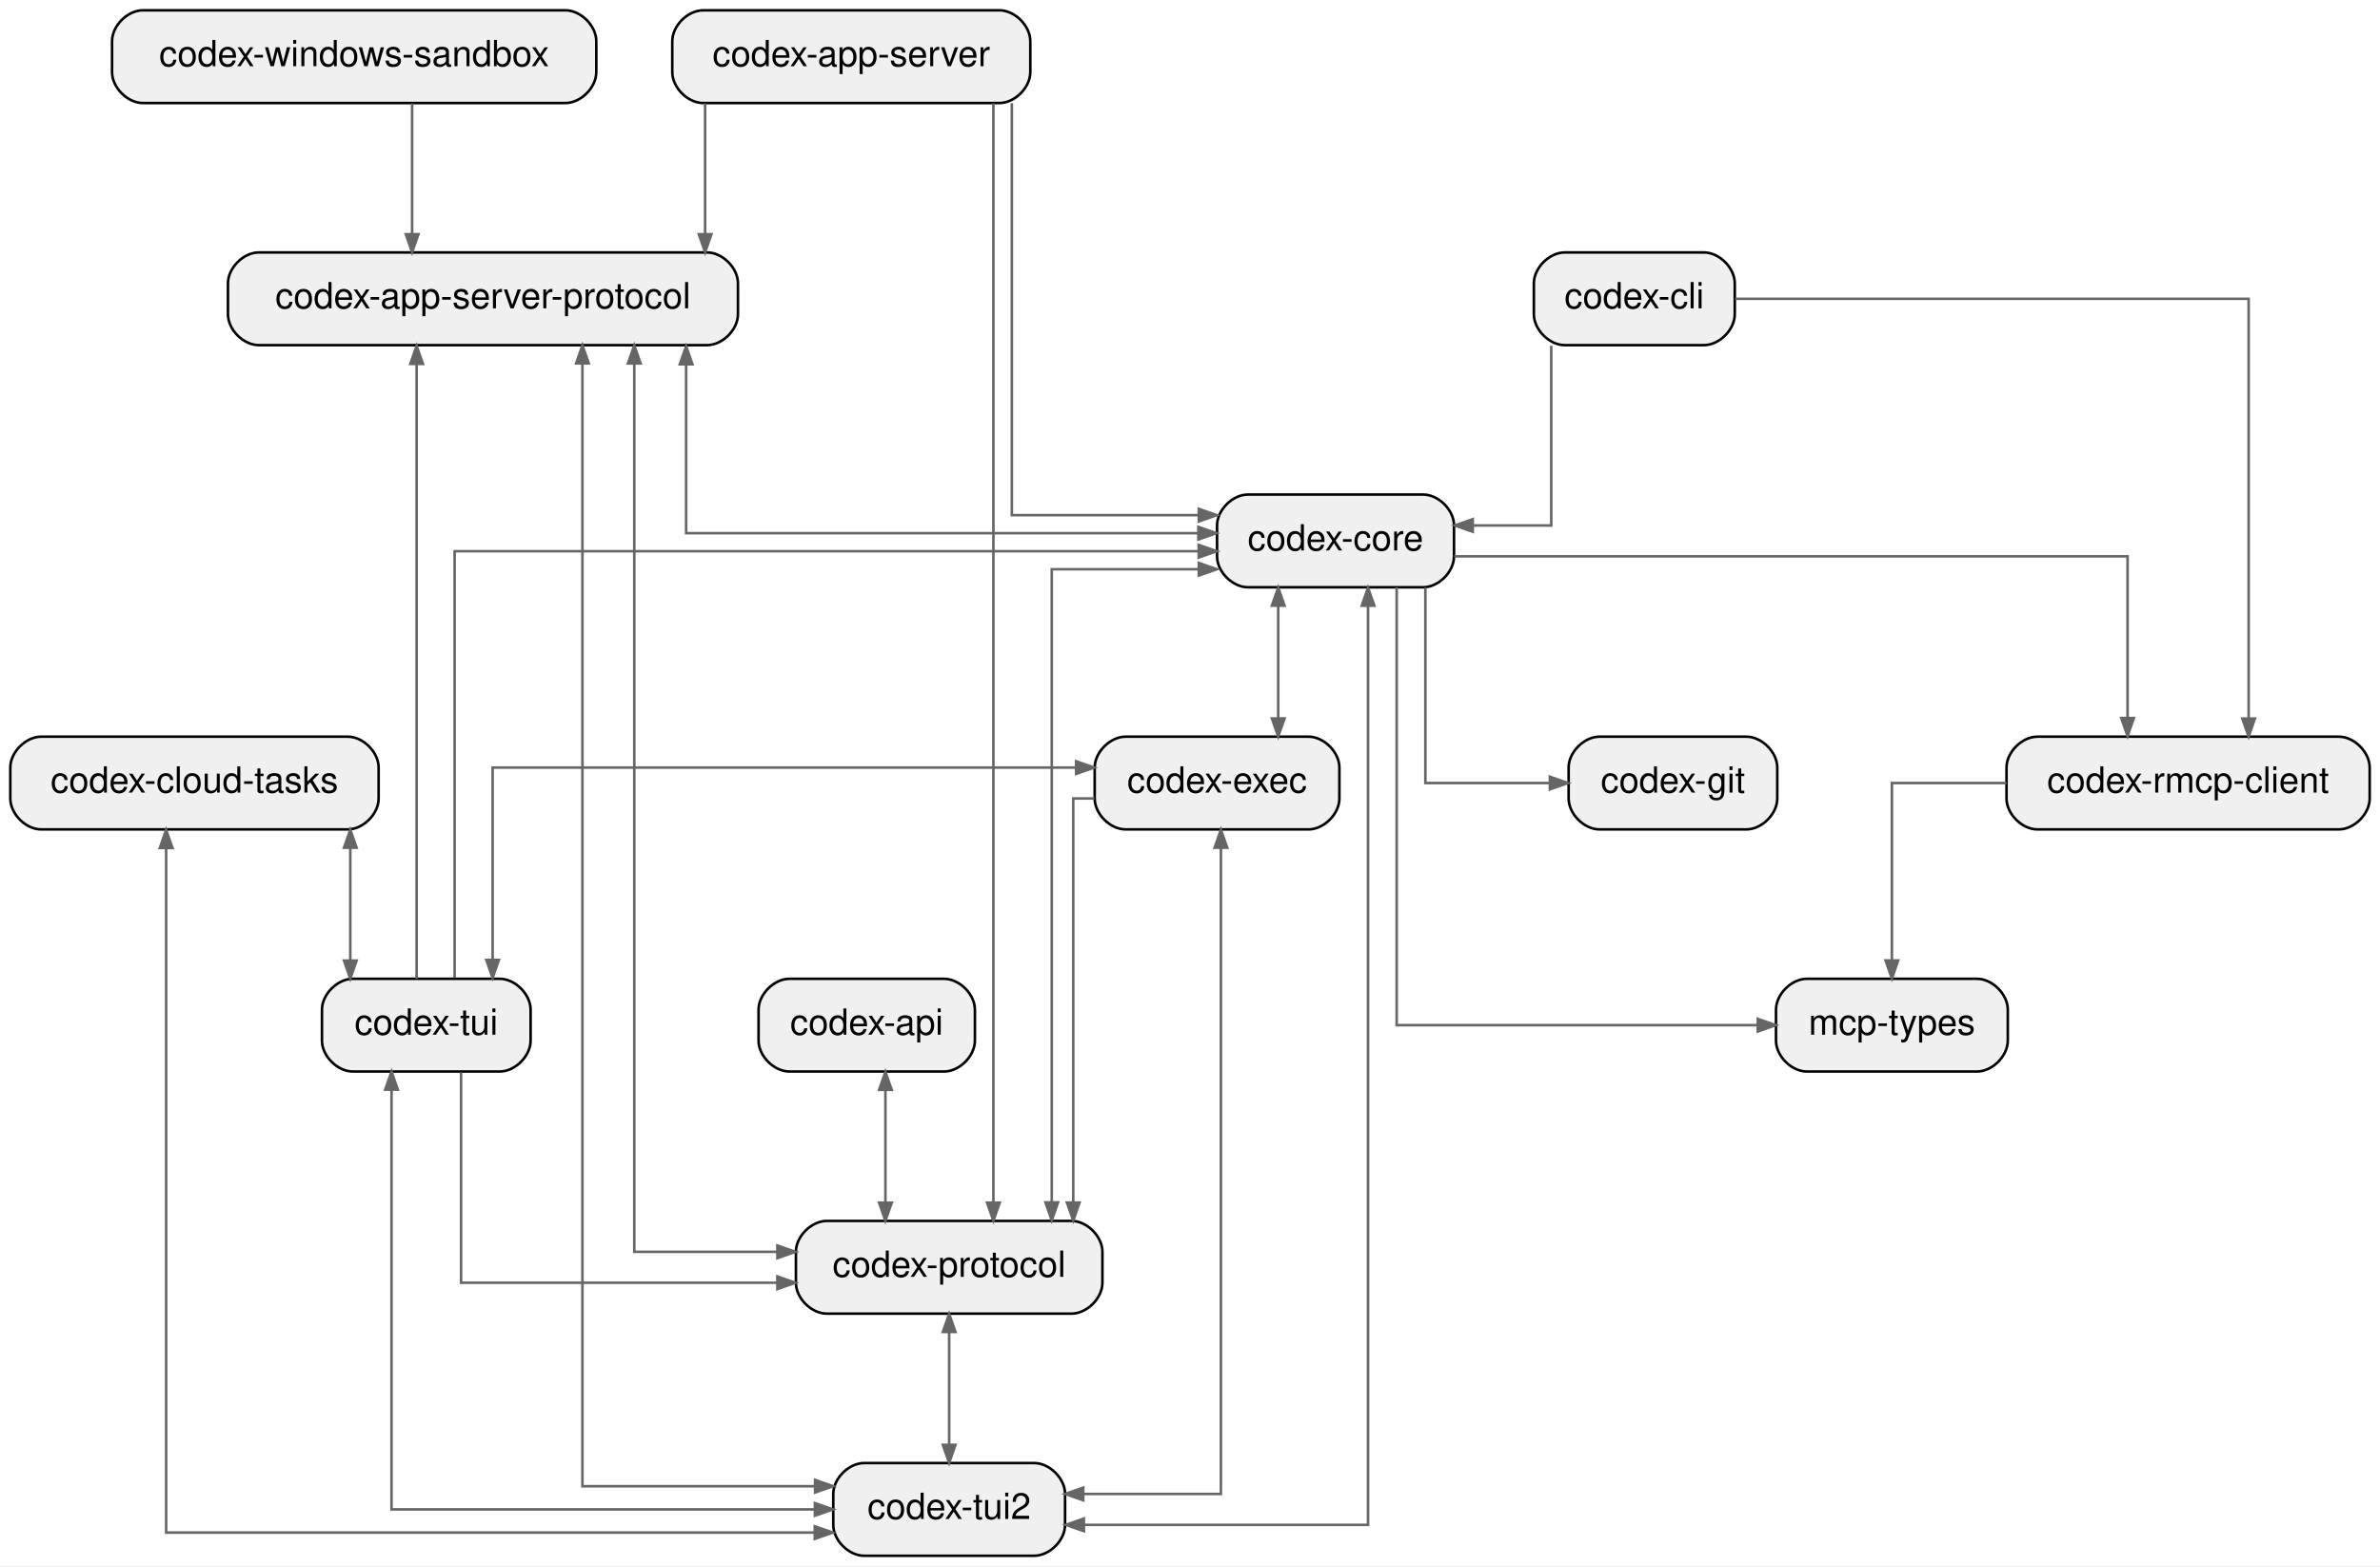
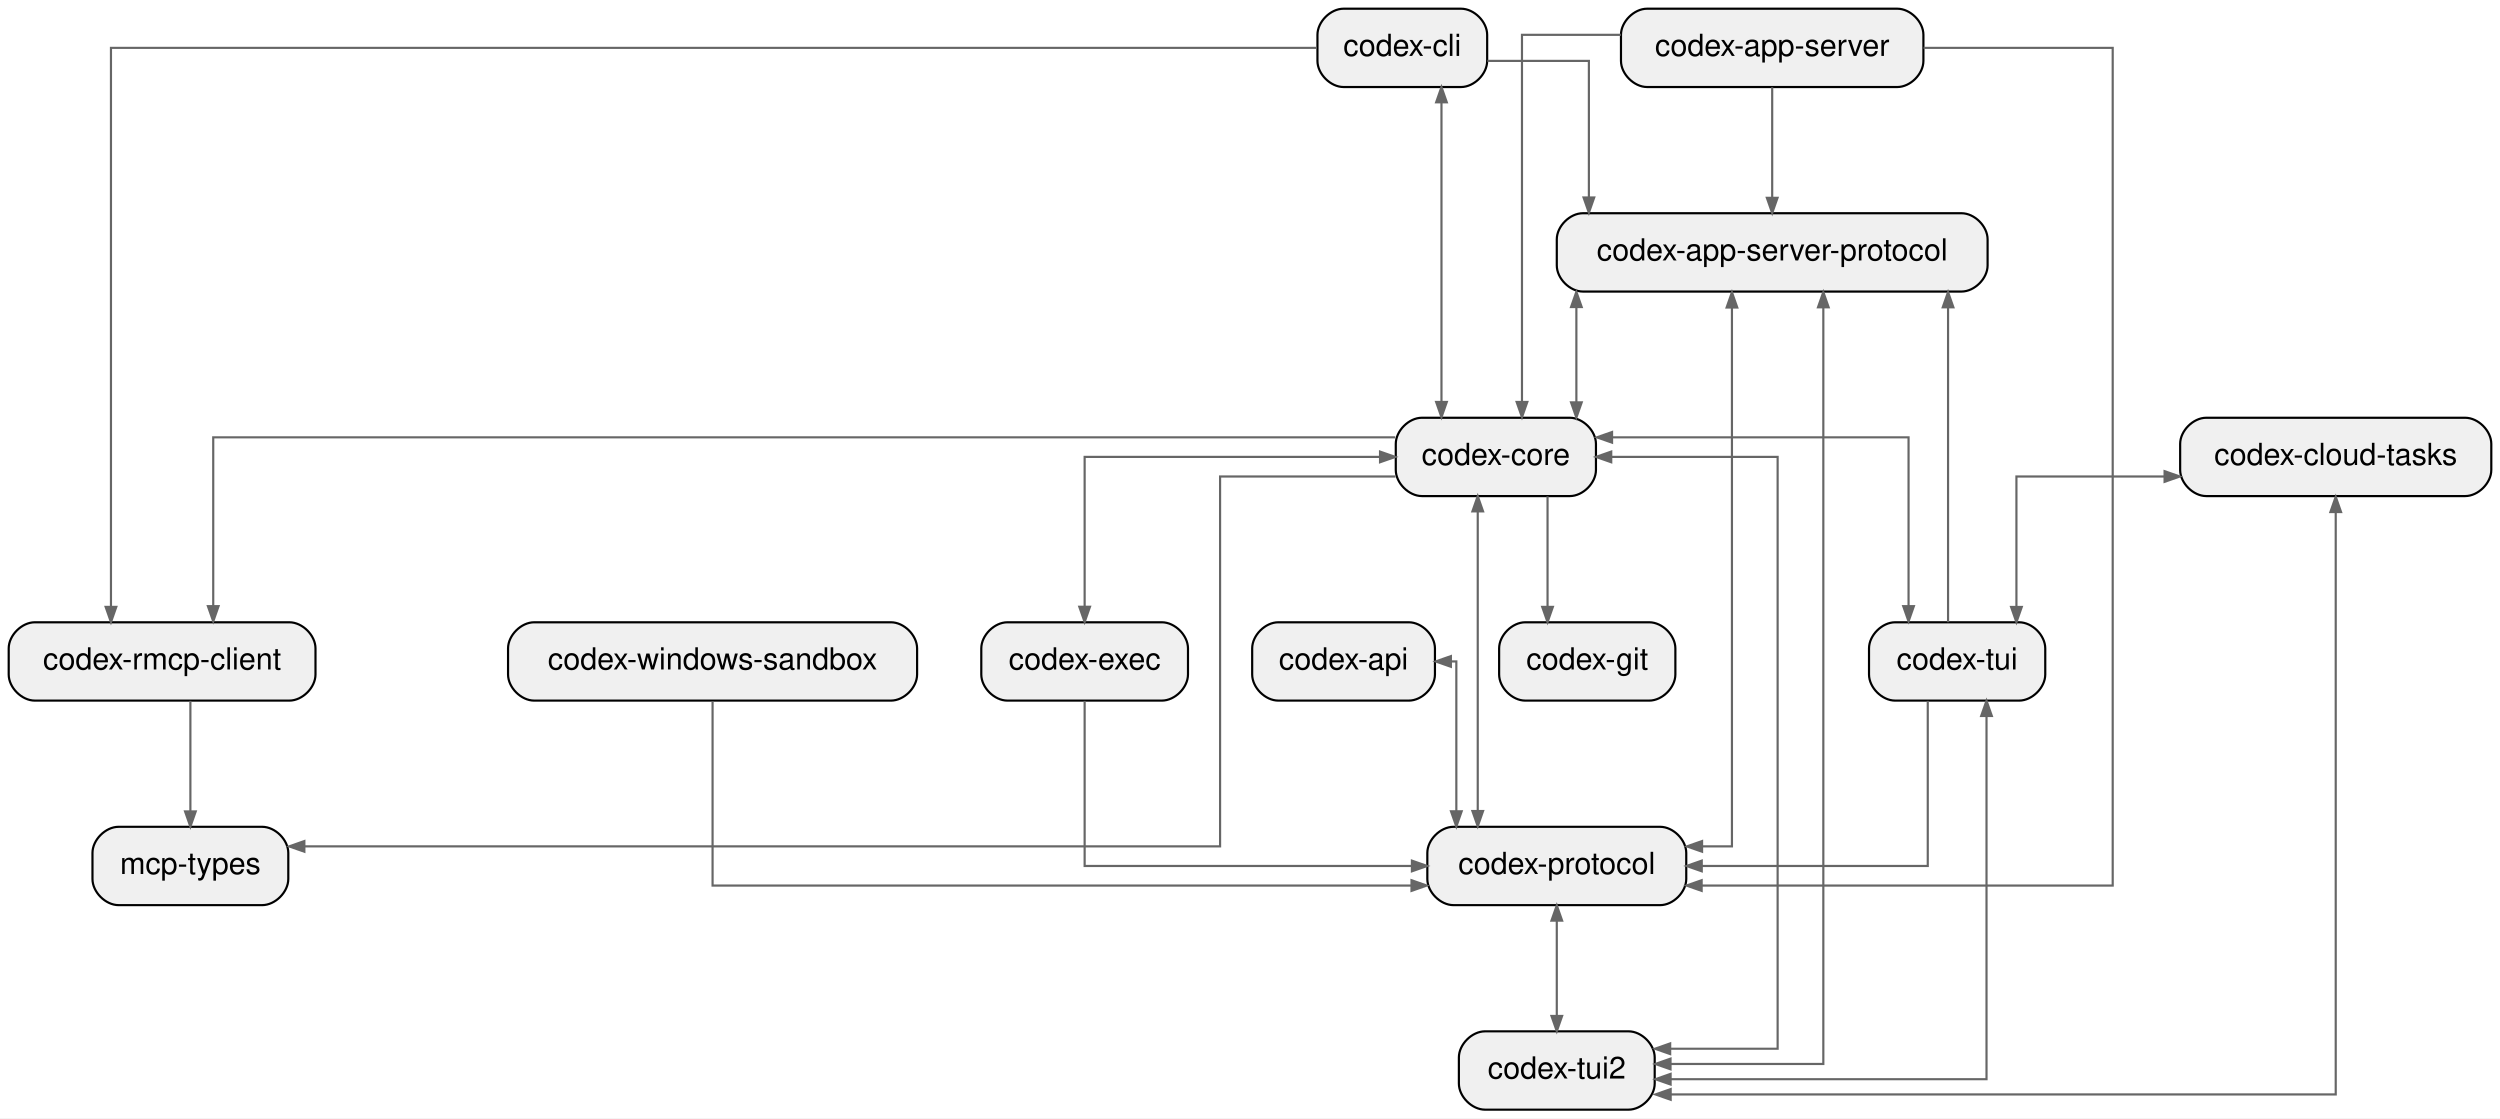
- <svg xmlns="http://www.w3.org/2000/svg" width="924pt" height="608pt" viewBox="0.00 0.00 924.00 608.00">
-   <g id="graph0" class="graph" transform="scale(1 1) rotate(0) translate(4 604)">
-     <polygon fill="white" stroke="transparent" points="-4,4 -4,-604 920,-604 920,4 -4,4" />
+ <svg xmlns="http://www.w3.org/2000/svg" width="1149pt" height="514pt" viewBox="0.00 0.00 1149.00 514.00">
+   <g id="graph0" class="graph" transform="scale(1 1) rotate(0) translate(4 510)">
+     <polygon fill="white" stroke="transparent" points="-4,4 -4,-510 1145,-510 1145,4 -4,4" />
    <g id="node1" class="node">
-       <path fill="#f0f0f0" stroke="black" d="M362.5,-224C362.5,-224 302.5,-224 302.5,-224 296.5,-224 290.5,-218 290.5,-212 290.5,-212 290.5,-200 290.5,-200 290.5,-194 296.5,-188 302.5,-188 302.5,-188 362.5,-188 362.5,-188 368.5,-188 374.5,-194 374.5,-200 374.5,-200 374.5,-212 374.5,-212 374.5,-218 368.5,-224 362.5,-224" />
-       <text text-anchor="middle" x="332.5" y="-202.3" font-family="Helvetica,sans-Serif" font-size="14.00">codex-api</text>
+       <path fill="#f0f0f0" stroke="black" d="M643.5,-224C643.5,-224 583.5,-224 583.5,-224 577.5,-224 571.5,-218 571.5,-212 571.5,-212 571.5,-200 571.5,-200 571.5,-194 577.5,-188 583.5,-188 583.5,-188 643.5,-188 643.5,-188 649.5,-188 655.5,-194 655.5,-200 655.5,-200 655.5,-212 655.5,-212 655.5,-218 649.5,-224 643.5,-224" />
+       <text text-anchor="middle" x="613.5" y="-202.3" font-family="Helvetica,sans-Serif" font-size="14.00">codex-api</text>
    </g>
    <g id="node9" class="node">
-       <path fill="#f0f0f0" stroke="black" d="M412,-130C412,-130 317,-130 317,-130 311,-130 305,-124 305,-118 305,-118 305,-106 305,-106 305,-100 311,-94 317,-94 317,-94 412,-94 412,-94 418,-94 424,-100 424,-106 424,-106 424,-118 424,-118 424,-124 418,-130 412,-130" />
-       <text text-anchor="middle" x="364.5" y="-108.3" font-family="Helvetica,sans-Serif" font-size="14.00">codex-protocol</text>
+       <path fill="#f0f0f0" stroke="black" d="M759,-130C759,-130 664,-130 664,-130 658,-130 652,-124 652,-118 652,-118 652,-106 652,-106 652,-100 658,-94 664,-94 664,-94 759,-94 759,-94 765,-94 771,-100 771,-106 771,-106 771,-118 771,-118 771,-124 765,-130 759,-130" />
+       <text text-anchor="middle" x="711.5" y="-108.3" font-family="Helvetica,sans-Serif" font-size="14.00">codex-protocol</text>
    </g>
    <g id="edge1" class="edge">
-       <path fill="none" stroke="#666666" d="M339.75,-180.88C339.75,-180.88 339.75,-137.07 339.75,-137.07" />
-       <polygon fill="#666666" stroke="#666666" points="342.2,-137.07 339.75,-130.07 337.3,-137.07 342.2,-137.07" />
-       <polygon fill="#666666" stroke="#666666" points="337.3,-180.88 339.75,-187.88 342.2,-180.88 337.3,-180.88" />
+       <path fill="none" stroke="#666666" d="M662.83,-206C662.83,-206 665.33,-206 665.33,-206 665.33,-206 665.33,-137.12 665.33,-137.12" />
+       <polygon fill="#666666" stroke="#666666" points="662.83,-203.55 655.83,-206 662.83,-208.45 662.83,-203.55" />
+       <polygon fill="#666666" stroke="#666666" points="667.78,-137.12 665.33,-130.12 662.88,-137.12 667.78,-137.12" />
    </g>
    <g id="node2" class="node">
-       <path fill="#f0f0f0" stroke="black" d="M384,-600C384,-600 269,-600 269,-600 263,-600 257,-594 257,-588 257,-588 257,-576 257,-576 257,-570 263,-564 269,-564 269,-564 384,-564 384,-564 390,-564 396,-570 396,-576 396,-576 396,-588 396,-588 396,-594 390,-600 384,-600" />
-       <text text-anchor="middle" x="326.5" y="-578.3" font-family="Helvetica,sans-Serif" font-size="14.00">codex-app-server</text>
+       <path fill="#f0f0f0" stroke="black" d="M868,-506C868,-506 753,-506 753,-506 747,-506 741,-500 741,-494 741,-494 741,-482 741,-482 741,-476 747,-470 753,-470 753,-470 868,-470 868,-470 874,-470 880,-476 880,-482 880,-482 880,-494 880,-494 880,-500 874,-506 868,-506" />
+       <text text-anchor="middle" x="810.5" y="-484.3" font-family="Helvetica,sans-Serif" font-size="14.00">codex-app-server</text>
    </g>
    <g id="node3" class="node">
-       <path fill="#f0f0f0" stroke="black" d="M270.5,-506C270.5,-506 96.5,-506 96.5,-506 90.5,-506 84.5,-500 84.5,-494 84.5,-494 84.5,-482 84.5,-482 84.5,-476 90.5,-470 96.5,-470 96.5,-470 270.5,-470 270.5,-470 276.5,-470 282.5,-476 282.5,-482 282.5,-482 282.5,-494 282.5,-494 282.5,-500 276.5,-506 270.5,-506" />
-       <text text-anchor="middle" x="183.5" y="-484.3" font-family="Helvetica,sans-Serif" font-size="14.00">codex-app-server-protocol</text>
+       <path fill="#f0f0f0" stroke="black" d="M897.5,-412C897.5,-412 723.5,-412 723.5,-412 717.5,-412 711.5,-406 711.5,-400 711.5,-400 711.5,-388 711.5,-388 711.5,-382 717.5,-376 723.5,-376 723.5,-376 897.5,-376 897.5,-376 903.5,-376 909.5,-382 909.5,-388 909.5,-388 909.5,-400 909.5,-400 909.5,-406 903.5,-412 897.5,-412" />
+       <text text-anchor="middle" x="810.5" y="-390.3" font-family="Helvetica,sans-Serif" font-size="14.00">codex-app-server-protocol</text>
    </g>
    <g id="edge2" class="edge">
-       <path fill="none" stroke="#666666" d="M269.75,-563.88C269.75,-563.88 269.75,-513.07 269.75,-513.07" />
-       <polygon fill="#666666" stroke="#666666" points="272.2,-513.07 269.75,-506.07 267.3,-513.07 272.2,-513.07" />
+       <path fill="none" stroke="#666666" d="M810.5,-469.88C810.5,-469.88 810.5,-419.07 810.5,-419.07" />
+       <polygon fill="#666666" stroke="#666666" points="812.95,-419.07 810.5,-412.07 808.05,-419.07 812.95,-419.07" />
    </g>
    <g id="node6" class="node">
-       <path fill="#f0f0f0" stroke="black" d="M548.5,-412C548.5,-412 480.5,-412 480.5,-412 474.5,-412 468.5,-406 468.5,-400 468.5,-400 468.5,-388 468.5,-388 468.5,-382 474.5,-376 480.5,-376 480.5,-376 548.5,-376 548.5,-376 554.5,-376 560.5,-382 560.5,-388 560.5,-388 560.5,-400 560.5,-400 560.5,-406 554.5,-412 548.5,-412" />
-       <text text-anchor="middle" x="514.5" y="-390.3" font-family="Helvetica,sans-Serif" font-size="14.00">codex-core</text>
+       <path fill="#f0f0f0" stroke="black" d="M717.5,-318C717.5,-318 649.5,-318 649.5,-318 643.5,-318 637.5,-312 637.5,-306 637.5,-306 637.5,-294 637.5,-294 637.5,-288 643.5,-282 649.5,-282 649.5,-282 717.5,-282 717.5,-282 723.5,-282 729.5,-288 729.5,-294 729.5,-294 729.5,-306 729.5,-306 729.5,-312 723.5,-318 717.5,-318" />
+       <text text-anchor="middle" x="683.5" y="-296.3" font-family="Helvetica,sans-Serif" font-size="14.00">codex-core</text>
    </g>
    <g id="edge3" class="edge">
-       <path fill="none" stroke="#666666" d="M388.83,-563.95C388.83,-518.7 388.83,-404 388.83,-404 388.83,-404 461.42,-404 461.42,-404" />
-       <polygon fill="#666666" stroke="#666666" points="461.42,-406.45 468.42,-404 461.42,-401.55 461.42,-406.45" />
+       <path fill="none" stroke="#666666" d="M740.95,-494C716.73,-494 695.5,-494 695.5,-494 695.5,-494 695.5,-325.25 695.5,-325.25" />
+       <polygon fill="#666666" stroke="#666666" points="697.95,-325.25 695.5,-318.25 693.05,-325.25 697.95,-325.25" />
    </g>
    <g id="edge4" class="edge">
-       <path fill="none" stroke="#666666" d="M381.67,-563.86C381.67,-563.86 381.67,-137.08 381.67,-137.08" />
-       <polygon fill="#666666" stroke="#666666" points="384.12,-137.08 381.67,-130.08 379.22,-137.08 384.12,-137.08" />
+       <path fill="none" stroke="#666666" d="M880.05,-488C921.85,-488 967,-488 967,-488 967,-488 967,-103 967,-103 967,-103 778.08,-103 778.08,-103" />
+       <polygon fill="#666666" stroke="#666666" points="778.08,-100.55 771.08,-103 778.08,-105.45 778.08,-100.55" />
    </g>
    <g id="edge5" class="edge">
-       <path fill="none" stroke="#666666" d="M262.38,-462.58C262.38,-462.58 262.38,-397 262.38,-397 262.38,-397 461.26,-397 461.26,-397" />
-       <polygon fill="#666666" stroke="#666666" points="259.93,-462.58 262.38,-469.58 264.83,-462.58 259.93,-462.58" />
-       <polygon fill="#666666" stroke="#666666" points="461.26,-399.45 468.26,-397 461.26,-394.55 461.26,-399.45" />
+       <path fill="none" stroke="#666666" d="M720.5,-368.88C720.5,-368.88 720.5,-325.07 720.5,-325.07" />
+       <polygon fill="#666666" stroke="#666666" points="722.95,-325.07 720.5,-318.07 718.05,-325.07 722.95,-325.07" />
+       <polygon fill="#666666" stroke="#666666" points="718.05,-368.88 720.5,-375.88 722.95,-368.88 718.05,-368.88" />
    </g>
    <g id="edge6" class="edge">
-       <path fill="none" stroke="#666666" d="M242.25,-462.9C242.25,-462.9 242.25,-118 242.25,-118 242.25,-118 297.81,-118 297.81,-118" />
-       <polygon fill="#666666" stroke="#666666" points="239.8,-462.9 242.25,-469.9 244.7,-462.9 239.8,-462.9" />
-       <polygon fill="#666666" stroke="#666666" points="297.81,-120.45 304.81,-118 297.81,-115.55 297.81,-120.45" />
+       <path fill="none" stroke="#666666" d="M792,-368.66C792,-368.66 792,-121 792,-121 792,-121 778.27,-121 778.27,-121" />
+       <polygon fill="#666666" stroke="#666666" points="789.55,-368.66 792,-375.66 794.45,-368.66 789.55,-368.66" />
+       <polygon fill="#666666" stroke="#666666" points="778.27,-118.55 771.27,-121 778.27,-123.45 778.27,-118.55" />
    </g>
    <g id="node12" class="node">
-       <path fill="#f0f0f0" stroke="black" d="M397.5,-36C397.5,-36 331.5,-36 331.5,-36 325.5,-36 319.5,-30 319.5,-24 319.5,-24 319.5,-12 319.5,-12 319.5,-6 325.5,0 331.5,0 331.5,0 397.5,0 397.5,0 403.5,0 409.5,-6 409.5,-12 409.5,-12 409.5,-24 409.5,-24 409.5,-30 403.5,-36 397.5,-36" />
-       <text text-anchor="middle" x="364.5" y="-14.3" font-family="Helvetica,sans-Serif" font-size="14.00">codex-tui2</text>
+       <path fill="#f0f0f0" stroke="black" d="M744.5,-36C744.5,-36 678.5,-36 678.5,-36 672.5,-36 666.5,-30 666.5,-24 666.5,-24 666.5,-12 666.5,-12 666.5,-6 672.5,0 678.5,0 678.5,0 744.5,0 744.5,0 750.5,0 756.5,-6 756.5,-12 756.5,-12 756.5,-24 756.5,-24 756.5,-30 750.5,-36 744.5,-36" />
+       <text text-anchor="middle" x="711.5" y="-14.3" font-family="Helvetica,sans-Serif" font-size="14.00">codex-tui2</text>
    </g>
    <g id="edge7" class="edge">
-       <path fill="none" stroke="#666666" d="M222.12,-462.93C222.12,-462.93 222.12,-27 222.12,-27 222.12,-27 312.45,-27 312.45,-27" />
-       <polygon fill="#666666" stroke="#666666" points="219.68,-462.93 222.12,-469.93 224.58,-462.93 219.68,-462.93" />
-       <polygon fill="#666666" stroke="#666666" points="312.45,-29.45 319.45,-27 312.45,-24.55 312.45,-29.45" />
+       <path fill="none" stroke="#666666" d="M834,-368.76C834,-368.76 834,-21 834,-21 834,-21 763.77,-21 763.77,-21" />
+       <polygon fill="#666666" stroke="#666666" points="831.55,-368.76 834,-375.76 836.45,-368.76 831.55,-368.76" />
+       <polygon fill="#666666" stroke="#666666" points="763.77,-18.55 756.77,-21 763.77,-23.45 763.77,-18.55" />
    </g>
    <g id="node4" class="node">
-       <path fill="#f0f0f0" stroke="black" d="M657.5,-506C657.5,-506 603.5,-506 603.5,-506 597.5,-506 591.5,-500 591.5,-494 591.5,-494 591.5,-482 591.5,-482 591.5,-476 597.5,-470 603.5,-470 603.5,-470 657.5,-470 657.5,-470 663.5,-470 669.5,-476 669.5,-482 669.5,-482 669.5,-494 669.5,-494 669.5,-500 663.5,-506 657.5,-506" />
-       <text text-anchor="middle" x="630.5" y="-484.3" font-family="Helvetica,sans-Serif" font-size="14.00">codex-cli</text>
+       <path fill="#f0f0f0" stroke="black" d="M667.5,-506C667.5,-506 613.5,-506 613.5,-506 607.5,-506 601.5,-500 601.5,-494 601.5,-494 601.5,-482 601.5,-482 601.5,-476 607.5,-470 613.5,-470 613.5,-470 667.5,-470 667.5,-470 673.5,-470 679.5,-476 679.5,-482 679.5,-482 679.5,-494 679.5,-494 679.5,-500 673.5,-506 667.5,-506" />
+       <text text-anchor="middle" x="640.5" y="-484.3" font-family="Helvetica,sans-Serif" font-size="14.00">codex-cli</text>
    </g>
    <g id="edge8" class="edge">
-       <path fill="none" stroke="#666666" d="M598.25,-469.77C598.25,-443.99 598.25,-400 598.25,-400 598.25,-400 567.78,-400 567.78,-400" />
-       <polygon fill="#666666" stroke="#666666" points="567.78,-397.55 560.78,-400 567.78,-402.45 567.78,-397.55" />
+       <path fill="none" stroke="#666666" d="M679.61,-482C702.23,-482 726.25,-482 726.25,-482 726.25,-482 726.25,-419.23 726.25,-419.23" />
+       <polygon fill="#666666" stroke="#666666" points="728.7,-419.23 726.25,-412.23 723.8,-419.23 728.7,-419.23" />
+     </g>
+     <g id="edge9" class="edge">
+       <path fill="none" stroke="#666666" d="M658.5,-462.97C658.5,-462.97 658.5,-325.25 658.5,-325.25" />
+       <polygon fill="#666666" stroke="#666666" points="660.95,-325.25 658.5,-318.25 656.05,-325.25 660.95,-325.25" />
+       <polygon fill="#666666" stroke="#666666" points="656.05,-462.97 658.5,-469.97 660.95,-462.97 656.05,-462.97" />
    </g>
    <g id="node10" class="node">
-       <path fill="#f0f0f0" stroke="black" d="M904,-318C904,-318 787,-318 787,-318 781,-318 775,-312 775,-306 775,-306 775,-294 775,-294 775,-288 781,-282 787,-282 787,-282 904,-282 904,-282 910,-282 916,-288 916,-294 916,-294 916,-306 916,-306 916,-312 910,-318 904,-318" />
-       <text text-anchor="middle" x="845.5" y="-296.3" font-family="Helvetica,sans-Serif" font-size="14.00">codex-rmcp-client</text>
+       <path fill="#f0f0f0" stroke="black" d="M129,-224C129,-224 12,-224 12,-224 6,-224 0,-218 0,-212 0,-212 0,-200 0,-200 0,-194 6,-188 12,-188 12,-188 129,-188 129,-188 135,-188 141,-194 141,-200 141,-200 141,-212 141,-212 141,-218 135,-224 129,-224" />
+       <text text-anchor="middle" x="70.5" y="-202.3" font-family="Helvetica,sans-Serif" font-size="14.00">codex-rmcp-client</text>
    </g>
-     <g id="edge9" class="edge">
-       <path fill="none" stroke="#666666" d="M669.62,-488C737.28,-488 869,-488 869,-488 869,-488 869,-325.03 869,-325.03" />
-       <polygon fill="#666666" stroke="#666666" points="871.45,-325.03 869,-318.03 866.55,-325.03 871.45,-325.03" />
+     <g id="edge10" class="edge">
+       <path fill="none" stroke="#666666" d="M601.1,-488C468.54,-488 47,-488 47,-488 47,-488 47,-231.07 47,-231.07" />
+       <polygon fill="#666666" stroke="#666666" points="49.45,-231.07 47,-224.07 44.55,-231.07 49.45,-231.07" />
    </g>
    <g id="node5" class="node">
-       <path fill="#f0f0f0" stroke="black" d="M131,-318C131,-318 12,-318 12,-318 6,-318 0,-312 0,-306 0,-306 0,-294 0,-294 0,-288 6,-282 12,-282 12,-282 131,-282 131,-282 137,-282 143,-288 143,-294 143,-294 143,-306 143,-306 143,-312 137,-318 131,-318" />
-       <text text-anchor="middle" x="71.5" y="-296.3" font-family="Helvetica,sans-Serif" font-size="14.00">codex-cloud-tasks</text>
+       <path fill="#f0f0f0" stroke="black" d="M1129,-318C1129,-318 1010,-318 1010,-318 1004,-318 998,-312 998,-306 998,-306 998,-294 998,-294 998,-288 1004,-282 1010,-282 1010,-282 1129,-282 1129,-282 1135,-282 1141,-288 1141,-294 1141,-294 1141,-306 1141,-306 1141,-312 1135,-318 1129,-318" />
+       <text text-anchor="middle" x="1069.5" y="-296.3" font-family="Helvetica,sans-Serif" font-size="14.00">codex-cloud-tasks</text>
    </g>
    <g id="node11" class="node">
-       <path fill="#f0f0f0" stroke="black" d="M190,-224C190,-224 133,-224 133,-224 127,-224 121,-218 121,-212 121,-212 121,-200 121,-200 121,-194 127,-188 133,-188 133,-188 190,-188 190,-188 196,-188 202,-194 202,-200 202,-200 202,-212 202,-212 202,-218 196,-224 190,-224" />
-       <text text-anchor="middle" x="161.5" y="-202.3" font-family="Helvetica,sans-Serif" font-size="14.00">codex-tui</text>
-     </g>
-     <g id="edge10" class="edge">
-       <path fill="none" stroke="#666666" d="M132,-274.88C132,-274.88 132,-231.07 132,-231.07" />
-       <polygon fill="#666666" stroke="#666666" points="134.45,-231.07 132,-224.07 129.55,-231.07 134.45,-231.07" />
-       <polygon fill="#666666" stroke="#666666" points="129.55,-274.88 132,-281.88 134.45,-274.88 129.55,-274.88" />
+       <path fill="#f0f0f0" stroke="black" d="M924,-224C924,-224 867,-224 867,-224 861,-224 855,-218 855,-212 855,-212 855,-200 855,-200 855,-194 861,-188 867,-188 867,-188 924,-188 924,-188 930,-188 936,-194 936,-200 936,-200 936,-212 936,-212 936,-218 930,-224 924,-224" />
+       <text text-anchor="middle" x="895.5" y="-202.3" font-family="Helvetica,sans-Serif" font-size="14.00">codex-tui</text>
    </g>
    <g id="edge11" class="edge">
-       <path fill="none" stroke="#666666" d="M60.5,-274.8C60.5,-274.8 60.5,-9 60.5,-9 60.5,-9 312.32,-9 312.32,-9" />
-       <polygon fill="#666666" stroke="#666666" points="58.05,-274.8 60.5,-281.8 62.95,-274.8 58.05,-274.8" />
-       <polygon fill="#666666" stroke="#666666" points="312.32,-11.45 319.32,-9 312.32,-6.55 312.32,-11.45" />
+       <path fill="none" stroke="#666666" d="M990.84,-291C990.84,-291 922.75,-291 922.75,-291 922.75,-291 922.75,-231.03 922.75,-231.03" />
+       <polygon fill="#666666" stroke="#666666" points="990.84,-293.45 997.84,-291 990.84,-288.55 990.84,-293.45" />
+       <polygon fill="#666666" stroke="#666666" points="925.2,-231.03 922.75,-224.03 920.3,-231.03 925.2,-231.03" />
+     </g>
+     <g id="edge12" class="edge">
+       <path fill="none" stroke="#666666" d="M1069.5,-274.67C1069.5,-274.67 1069.5,-7 1069.5,-7 1069.5,-7 763.84,-7 763.84,-7" />
+       <polygon fill="#666666" stroke="#666666" points="1067.05,-274.67 1069.5,-281.67 1071.95,-274.67 1067.05,-274.67" />
+       <polygon fill="#666666" stroke="#666666" points="763.84,-4.55 756.84,-7 763.84,-9.45 763.84,-4.55" />
    </g>
    <g id="node7" class="node">
-       <path fill="#f0f0f0" stroke="black" d="M504,-318C504,-318 433,-318 433,-318 427,-318 421,-312 421,-306 421,-306 421,-294 421,-294 421,-288 427,-282 433,-282 433,-282 504,-282 504,-282 510,-282 516,-288 516,-294 516,-294 516,-306 516,-306 516,-312 510,-318 504,-318" />
-       <text text-anchor="middle" x="468.5" y="-296.3" font-family="Helvetica,sans-Serif" font-size="14.00">codex-exec</text>
+       <path fill="#f0f0f0" stroke="black" d="M530,-224C530,-224 459,-224 459,-224 453,-224 447,-218 447,-212 447,-212 447,-200 447,-200 447,-194 453,-188 459,-188 459,-188 530,-188 530,-188 536,-188 542,-194 542,-200 542,-200 542,-212 542,-212 542,-218 536,-224 530,-224" />
+       <text text-anchor="middle" x="494.5" y="-202.3" font-family="Helvetica,sans-Serif" font-size="14.00">codex-exec</text>
    </g>
-     <g id="edge12" class="edge">
-       <path fill="none" stroke="#666666" d="M492.25,-368.88C492.25,-368.88 492.25,-325.07 492.25,-325.07" />
-       <polygon fill="#666666" stroke="#666666" points="494.7,-325.07 492.25,-318.07 489.8,-325.07 494.7,-325.07" />
-       <polygon fill="#666666" stroke="#666666" points="489.8,-368.88 492.25,-375.88 494.7,-368.88 489.8,-368.88" />
+     <g id="edge13" class="edge">
+       <path fill="none" stroke="#666666" d="M630.27,-300C630.27,-300 494.5,-300 494.5,-300 494.5,-300 494.5,-231.12 494.5,-231.12" />
+       <polygon fill="#666666" stroke="#666666" points="630.27,-302.45 637.27,-300 630.27,-297.55 630.27,-302.45" />
+       <polygon fill="#666666" stroke="#666666" points="496.95,-231.12 494.5,-224.12 492.05,-231.12 496.95,-231.12" />
    </g>
    <g id="node8" class="node">
-       <path fill="#f0f0f0" stroke="black" d="M674,-318C674,-318 617,-318 617,-318 611,-318 605,-312 605,-306 605,-306 605,-294 605,-294 605,-288 611,-282 617,-282 617,-282 674,-282 674,-282 680,-282 686,-288 686,-294 686,-294 686,-306 686,-306 686,-312 680,-318 674,-318" />
-       <text text-anchor="middle" x="645.5" y="-296.3" font-family="Helvetica,sans-Serif" font-size="14.00">codex-git</text>
-     </g>
-     <g id="edge13" class="edge">
-       <path fill="none" stroke="#666666" d="M549.38,-375.88C549.38,-348.56 549.38,-300 549.38,-300 549.38,-300 597.73,-300 597.73,-300" />
-       <polygon fill="#666666" stroke="#666666" points="597.73,-302.45 604.73,-300 597.73,-297.55 597.73,-302.45" />
+       <path fill="#f0f0f0" stroke="black" d="M754,-224C754,-224 697,-224 697,-224 691,-224 685,-218 685,-212 685,-212 685,-200 685,-200 685,-194 691,-188 697,-188 697,-188 754,-188 754,-188 760,-188 766,-194 766,-200 766,-200 766,-212 766,-212 766,-218 760,-224 754,-224" />
+       <text text-anchor="middle" x="725.5" y="-202.3" font-family="Helvetica,sans-Serif" font-size="14.00">codex-git</text>
    </g>
    <g id="edge14" class="edge">
-       <path fill="none" stroke="#666666" d="M461.42,-383C461.42,-383 404.33,-383 404.33,-383 404.33,-383 404.33,-137.2 404.33,-137.2" />
-       <polygon fill="#666666" stroke="#666666" points="461.42,-385.45 468.42,-383 461.42,-380.55 461.42,-385.45" />
-       <polygon fill="#666666" stroke="#666666" points="406.78,-137.2 404.33,-130.2 401.88,-137.2 406.78,-137.2" />
+       <path fill="none" stroke="#666666" d="M707.25,-281.88C707.25,-281.88 707.25,-231.07 707.25,-231.07" />
+       <polygon fill="#666666" stroke="#666666" points="709.7,-231.07 707.25,-224.07 704.8,-231.07 709.7,-231.07" />
    </g>
    <g id="edge15" class="edge">
-       <path fill="none" stroke="#666666" d="M560.54,-388C646.32,-388 822,-388 822,-388 822,-388 822,-325.23 822,-325.23" />
-       <polygon fill="#666666" stroke="#666666" points="824.45,-325.23 822,-318.23 819.55,-325.23 824.45,-325.23" />
+       <path fill="none" stroke="#666666" d="M675.17,-274.97C675.17,-274.97 675.17,-137.25 675.17,-137.25" />
+       <polygon fill="#666666" stroke="#666666" points="677.62,-137.25 675.17,-130.25 672.72,-137.25 677.62,-137.25" />
+       <polygon fill="#666666" stroke="#666666" points="672.72,-274.97 675.17,-281.97 677.62,-274.97 672.72,-274.97" />
    </g>
    <g id="edge16" class="edge">
-       <path fill="none" stroke="#666666" d="M527.12,-368.83C527.12,-368.83 527.12,-12 527.12,-12 527.12,-12 416.8,-12 416.8,-12" />
-       <polygon fill="#666666" stroke="#666666" points="524.68,-368.83 527.12,-375.83 529.58,-368.83 524.68,-368.83" />
-       <polygon fill="#666666" stroke="#666666" points="416.8,-9.55 409.8,-12 416.8,-14.45 416.8,-9.55" />
+       <path fill="none" stroke="#666666" d="M637.24,-309C498.27,-309 94,-309 94,-309 94,-309 94,-231.41 94,-231.41" />
+       <polygon fill="#666666" stroke="#666666" points="96.45,-231.41 94,-224.41 91.55,-231.41 96.45,-231.41" />
+     </g>
+     <g id="edge17" class="edge">
+       <path fill="none" stroke="#666666" d="M736.9,-309C736.9,-309 873.17,-309 873.17,-309 873.17,-309 873.17,-231.41 873.17,-231.41" />
+       <polygon fill="#666666" stroke="#666666" points="736.9,-306.55 729.9,-309 736.9,-311.45 736.9,-306.55" />
+       <polygon fill="#666666" stroke="#666666" points="875.62,-231.41 873.17,-224.41 870.72,-231.41 875.62,-231.41" />
+     </g>
+     <g id="edge18" class="edge">
+       <path fill="none" stroke="#666666" d="M736.52,-300C736.52,-300 813,-300 813,-300 813,-300 813,-28 813,-28 813,-28 763.61,-28 763.61,-28" />
+       <polygon fill="#666666" stroke="#666666" points="736.52,-297.55 729.52,-300 736.52,-302.45 736.52,-297.55" />
+       <polygon fill="#666666" stroke="#666666" points="763.61,-25.55 756.61,-28 763.61,-30.45 763.61,-25.55" />
    </g>
    <g id="node14" class="node">
-       <path fill="#f0f0f0" stroke="black" d="M763.5,-224C763.5,-224 697.5,-224 697.5,-224 691.5,-224 685.5,-218 685.5,-212 685.5,-212 685.5,-200 685.5,-200 685.5,-194 691.5,-188 697.5,-188 697.5,-188 763.5,-188 763.5,-188 769.5,-188 775.5,-194 775.5,-200 775.5,-200 775.5,-212 775.5,-212 775.5,-218 769.5,-224 763.5,-224" />
-       <text text-anchor="middle" x="730.5" y="-202.3" font-family="Helvetica,sans-Serif" font-size="14.00">mcp-types</text>
-     </g>
-     <g id="edge17" class="edge">
-       <path fill="none" stroke="#666666" d="M538.25,-375.97C538.25,-328.92 538.25,-206 538.25,-206 538.25,-206 678.43,-206 678.43,-206" />
-       <polygon fill="#666666" stroke="#666666" points="678.43,-208.45 685.43,-206 678.43,-203.55 678.43,-208.45" />
-     </g>
-     <g id="edge18" class="edge">
-       <path fill="none" stroke="#666666" d="M420.91,-294C415.94,-294 412.67,-294 412.67,-294 412.67,-294 412.67,-137.12 412.67,-137.12" />
-       <polygon fill="#666666" stroke="#666666" points="415.12,-137.12 412.67,-130.12 410.22,-137.12 415.12,-137.12" />
+       <path fill="#f0f0f0" stroke="black" d="M116.5,-130C116.5,-130 50.5,-130 50.5,-130 44.5,-130 38.5,-124 38.5,-118 38.5,-118 38.5,-106 38.5,-106 38.5,-100 44.5,-94 50.5,-94 50.5,-94 116.5,-94 116.5,-94 122.5,-94 128.5,-100 128.5,-106 128.5,-106 128.5,-118 128.5,-118 128.5,-124 122.5,-130 116.5,-130" />
+       <text text-anchor="middle" x="83.5" y="-108.3" font-family="Helvetica,sans-Serif" font-size="14.00">mcp-types</text>
    </g>
    <g id="edge19" class="edge">
-       <path fill="none" stroke="#666666" d="M413.79,-306C413.79,-306 187.25,-306 187.25,-306 187.25,-306 187.25,-231.34 187.25,-231.34" />
-       <polygon fill="#666666" stroke="#666666" points="413.79,-308.45 420.79,-306 413.79,-303.55 413.79,-308.45" />
-       <polygon fill="#666666" stroke="#666666" points="189.7,-231.34 187.25,-224.34 184.8,-231.34 189.7,-231.34" />
+       <path fill="none" stroke="#666666" d="M637.38,-291C601.14,-291 556.75,-291 556.75,-291 556.75,-291 556.75,-121 556.75,-121 556.75,-121 135.88,-121 135.88,-121" />
+       <polygon fill="#666666" stroke="#666666" points="135.88,-118.55 128.88,-121 135.88,-123.45 135.88,-118.55" />
    </g>
    <g id="edge20" class="edge">
-       <path fill="none" stroke="#666666" d="M470,-274.89C470,-274.89 470,-24 470,-24 470,-24 416.55,-24 416.55,-24" />
-       <polygon fill="#666666" stroke="#666666" points="467.55,-274.89 470,-281.89 472.45,-274.89 467.55,-274.89" />
-       <polygon fill="#666666" stroke="#666666" points="416.55,-21.55 409.55,-24 416.55,-26.45 416.55,-21.55" />
+       <path fill="none" stroke="#666666" d="M494.5,-187.88C494.5,-160.56 494.5,-112 494.5,-112 494.5,-112 644.92,-112 644.92,-112" />
+       <polygon fill="#666666" stroke="#666666" points="644.92,-114.45 651.92,-112 644.92,-109.55 644.92,-114.45" />
    </g>
    <g id="edge21" class="edge">
-       <path fill="none" stroke="#666666" d="M364.5,-86.88C364.5,-86.88 364.5,-43.07 364.5,-43.07" />
-       <polygon fill="#666666" stroke="#666666" points="366.95,-43.07 364.5,-36.07 362.05,-43.07 366.95,-43.07" />
-       <polygon fill="#666666" stroke="#666666" points="362.05,-86.88 364.5,-93.88 366.95,-86.88 362.05,-86.88" />
+       <path fill="none" stroke="#666666" d="M711.5,-86.88C711.5,-86.88 711.5,-43.07 711.5,-43.07" />
+       <polygon fill="#666666" stroke="#666666" points="713.95,-43.07 711.5,-36.07 709.05,-43.07 713.95,-43.07" />
+       <polygon fill="#666666" stroke="#666666" points="709.05,-86.88 711.5,-93.88 713.95,-86.88 709.05,-86.88" />
    </g>
    <g id="edge22" class="edge">
-       <path fill="none" stroke="#666666" d="M774.96,-300C751.16,-300 730.5,-300 730.5,-300 730.5,-300 730.5,-231.12 730.5,-231.12" />
-       <polygon fill="#666666" stroke="#666666" points="732.95,-231.12 730.5,-224.12 728.05,-231.12 732.95,-231.12" />
+       <path fill="none" stroke="#666666" d="M83.5,-187.88C83.5,-187.88 83.5,-137.07 83.5,-137.07" />
+       <polygon fill="#666666" stroke="#666666" points="85.95,-137.07 83.5,-130.07 81.05,-137.07 85.95,-137.07" />
    </g>
    <g id="edge23" class="edge">
-       <path fill="none" stroke="#666666" d="M157.75,-224.07C157.75,-224.07 157.75,-462.72 157.75,-462.72" />
-       <polygon fill="#666666" stroke="#666666" points="155.3,-462.72 157.75,-469.72 160.2,-462.72 155.3,-462.72" />
+       <path fill="none" stroke="#666666" d="M891.33,-224.03C891.33,-224.03 891.33,-368.75 891.33,-368.75" />
+       <polygon fill="#666666" stroke="#666666" points="888.88,-368.75 891.33,-375.75 893.78,-368.75 888.88,-368.75" />
    </g>
    <g id="edge24" class="edge">
-       <path fill="none" stroke="#666666" d="M172.5,-224.32C172.5,-270.86 172.5,-390 172.5,-390 172.5,-390 461.38,-390 461.38,-390" />
-       <polygon fill="#666666" stroke="#666666" points="461.38,-392.45 468.38,-390 461.38,-387.55 461.38,-392.45" />
+       <path fill="none" stroke="#666666" d="M882,-187.88C882,-160.56 882,-112 882,-112 882,-112 778.13,-112 778.13,-112" />
+       <polygon fill="#666666" stroke="#666666" points="778.13,-109.55 771.13,-112 778.13,-114.45 778.13,-109.55" />
    </g>
    <g id="edge25" class="edge">
-       <path fill="none" stroke="#666666" d="M175,-187.66C175,-158.79 175,-106 175,-106 175,-106 297.8,-106 297.8,-106" />
-       <polygon fill="#666666" stroke="#666666" points="297.8,-108.45 304.8,-106 297.8,-103.55 297.8,-108.45" />
+       <path fill="none" stroke="#666666" d="M909,-180.94C909,-180.94 909,-14 909,-14 909,-14 763.81,-14 763.81,-14" />
+       <polygon fill="#666666" stroke="#666666" points="906.55,-180.94 909,-187.94 911.45,-180.94 906.55,-180.94" />
+       <polygon fill="#666666" stroke="#666666" points="763.81,-11.55 756.81,-14 763.81,-16.45 763.81,-11.55" />
+     </g>
+     <g id="node13" class="node">
+       <path fill="#f0f0f0" stroke="black" d="M405.5,-224C405.5,-224 241.5,-224 241.5,-224 235.5,-224 229.5,-218 229.5,-212 229.5,-212 229.5,-200 229.5,-200 229.5,-194 235.5,-188 241.5,-188 241.5,-188 405.5,-188 405.5,-188 411.5,-188 417.5,-194 417.5,-200 417.5,-200 417.5,-212 417.5,-212 417.5,-218 411.5,-224 405.5,-224" />
+       <text text-anchor="middle" x="323.5" y="-202.3" font-family="Helvetica,sans-Serif" font-size="14.00">codex-windows-sandbox</text>
    </g>
    <g id="edge26" class="edge">
-       <path fill="none" stroke="#666666" d="M148,-180.97C148,-180.97 148,-18 148,-18 148,-18 312.38,-18 312.38,-18" />
-       <polygon fill="#666666" stroke="#666666" points="145.55,-180.97 148,-187.97 150.45,-180.97 145.55,-180.97" />
-       <polygon fill="#666666" stroke="#666666" points="312.38,-20.45 319.38,-18 312.38,-15.55 312.38,-20.45" />
-     </g>
-     <g id="node13" class="node">
-       <path fill="#f0f0f0" stroke="black" d="M215.5,-600C215.5,-600 51.5,-600 51.5,-600 45.5,-600 39.5,-594 39.5,-588 39.5,-588 39.5,-576 39.5,-576 39.5,-570 45.5,-564 51.5,-564 51.5,-564 215.5,-564 215.5,-564 221.5,-564 227.5,-570 227.5,-576 227.5,-576 227.5,-588 227.5,-588 227.5,-594 221.5,-600 215.5,-600" />
-       <text text-anchor="middle" x="133.5" y="-578.3" font-family="Helvetica,sans-Serif" font-size="14.00">codex-windows-sandbox</text>
-     </g>
-     <g id="edge27" class="edge">
-       <path fill="none" stroke="#666666" d="M156,-563.88C156,-563.88 156,-513.07 156,-513.07" />
-       <polygon fill="#666666" stroke="#666666" points="158.45,-513.07 156,-506.07 153.55,-513.07 158.45,-513.07" />
+       <path fill="none" stroke="#666666" d="M323.5,-187.59C323.5,-157.96 323.5,-103 323.5,-103 323.5,-103 644.73,-103 644.73,-103" />
+       <polygon fill="#666666" stroke="#666666" points="644.73,-105.45 651.73,-103 644.73,-100.55 644.73,-105.45" />
    </g>
  </g>
</svg>
